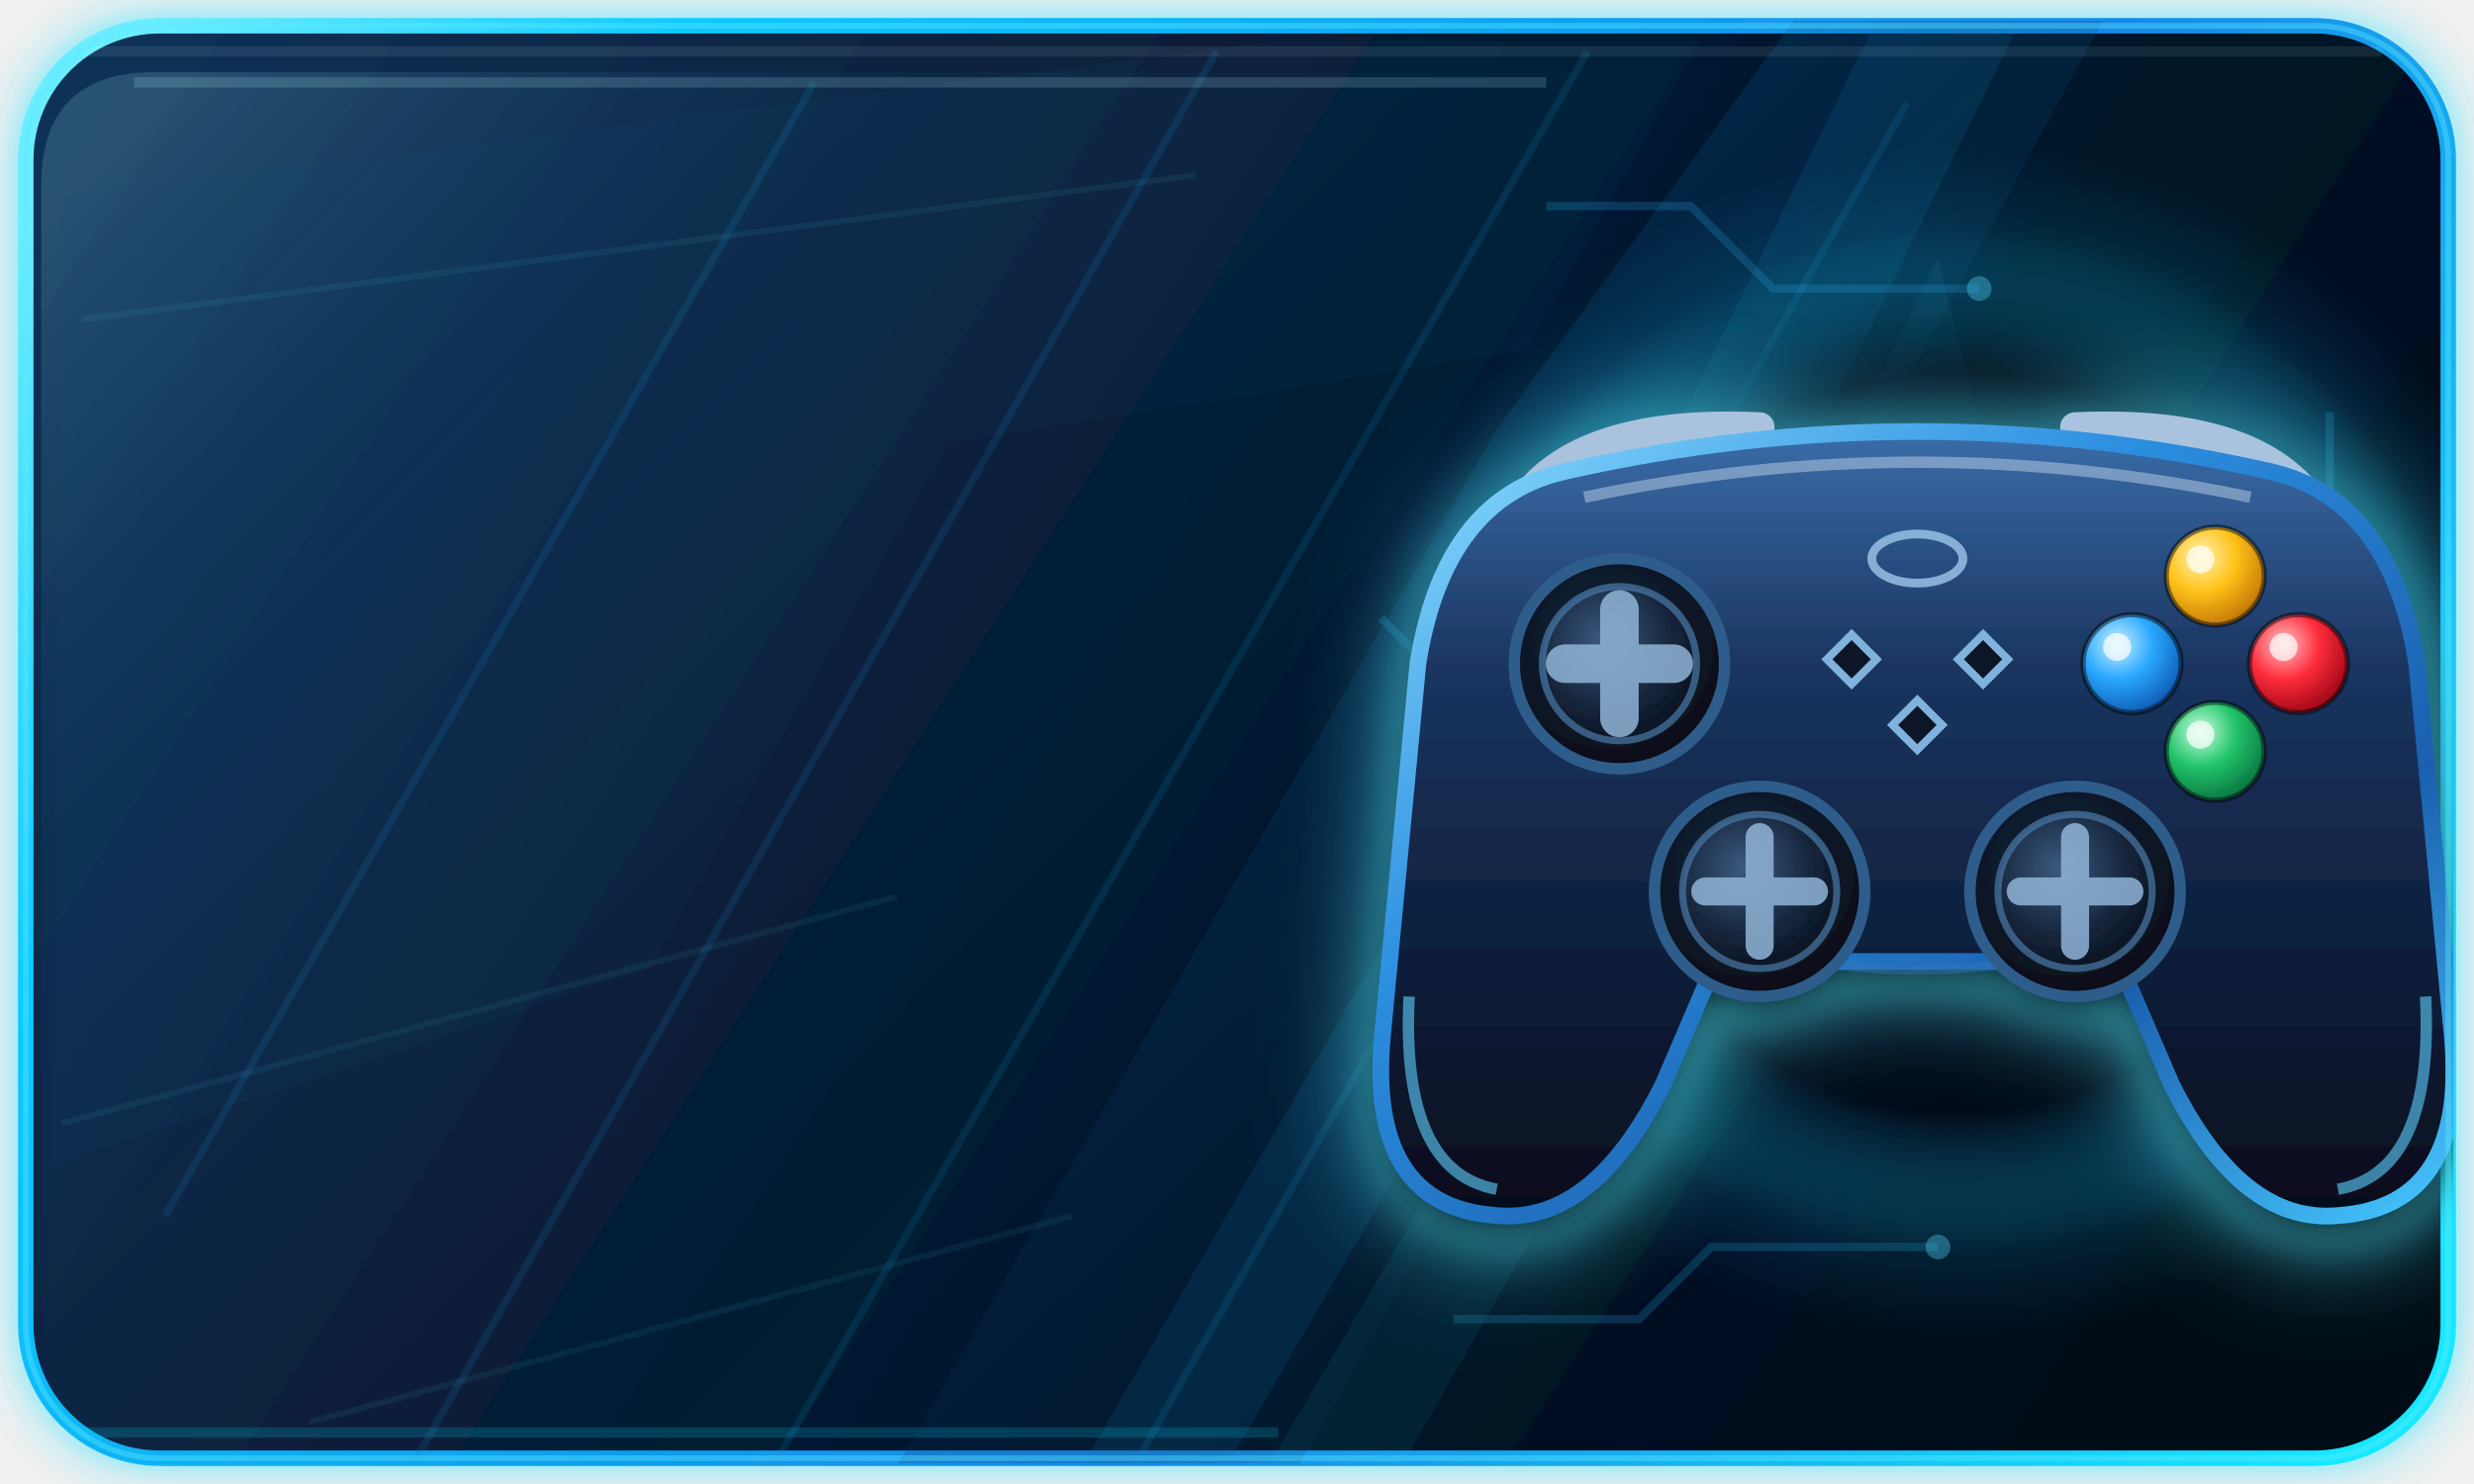
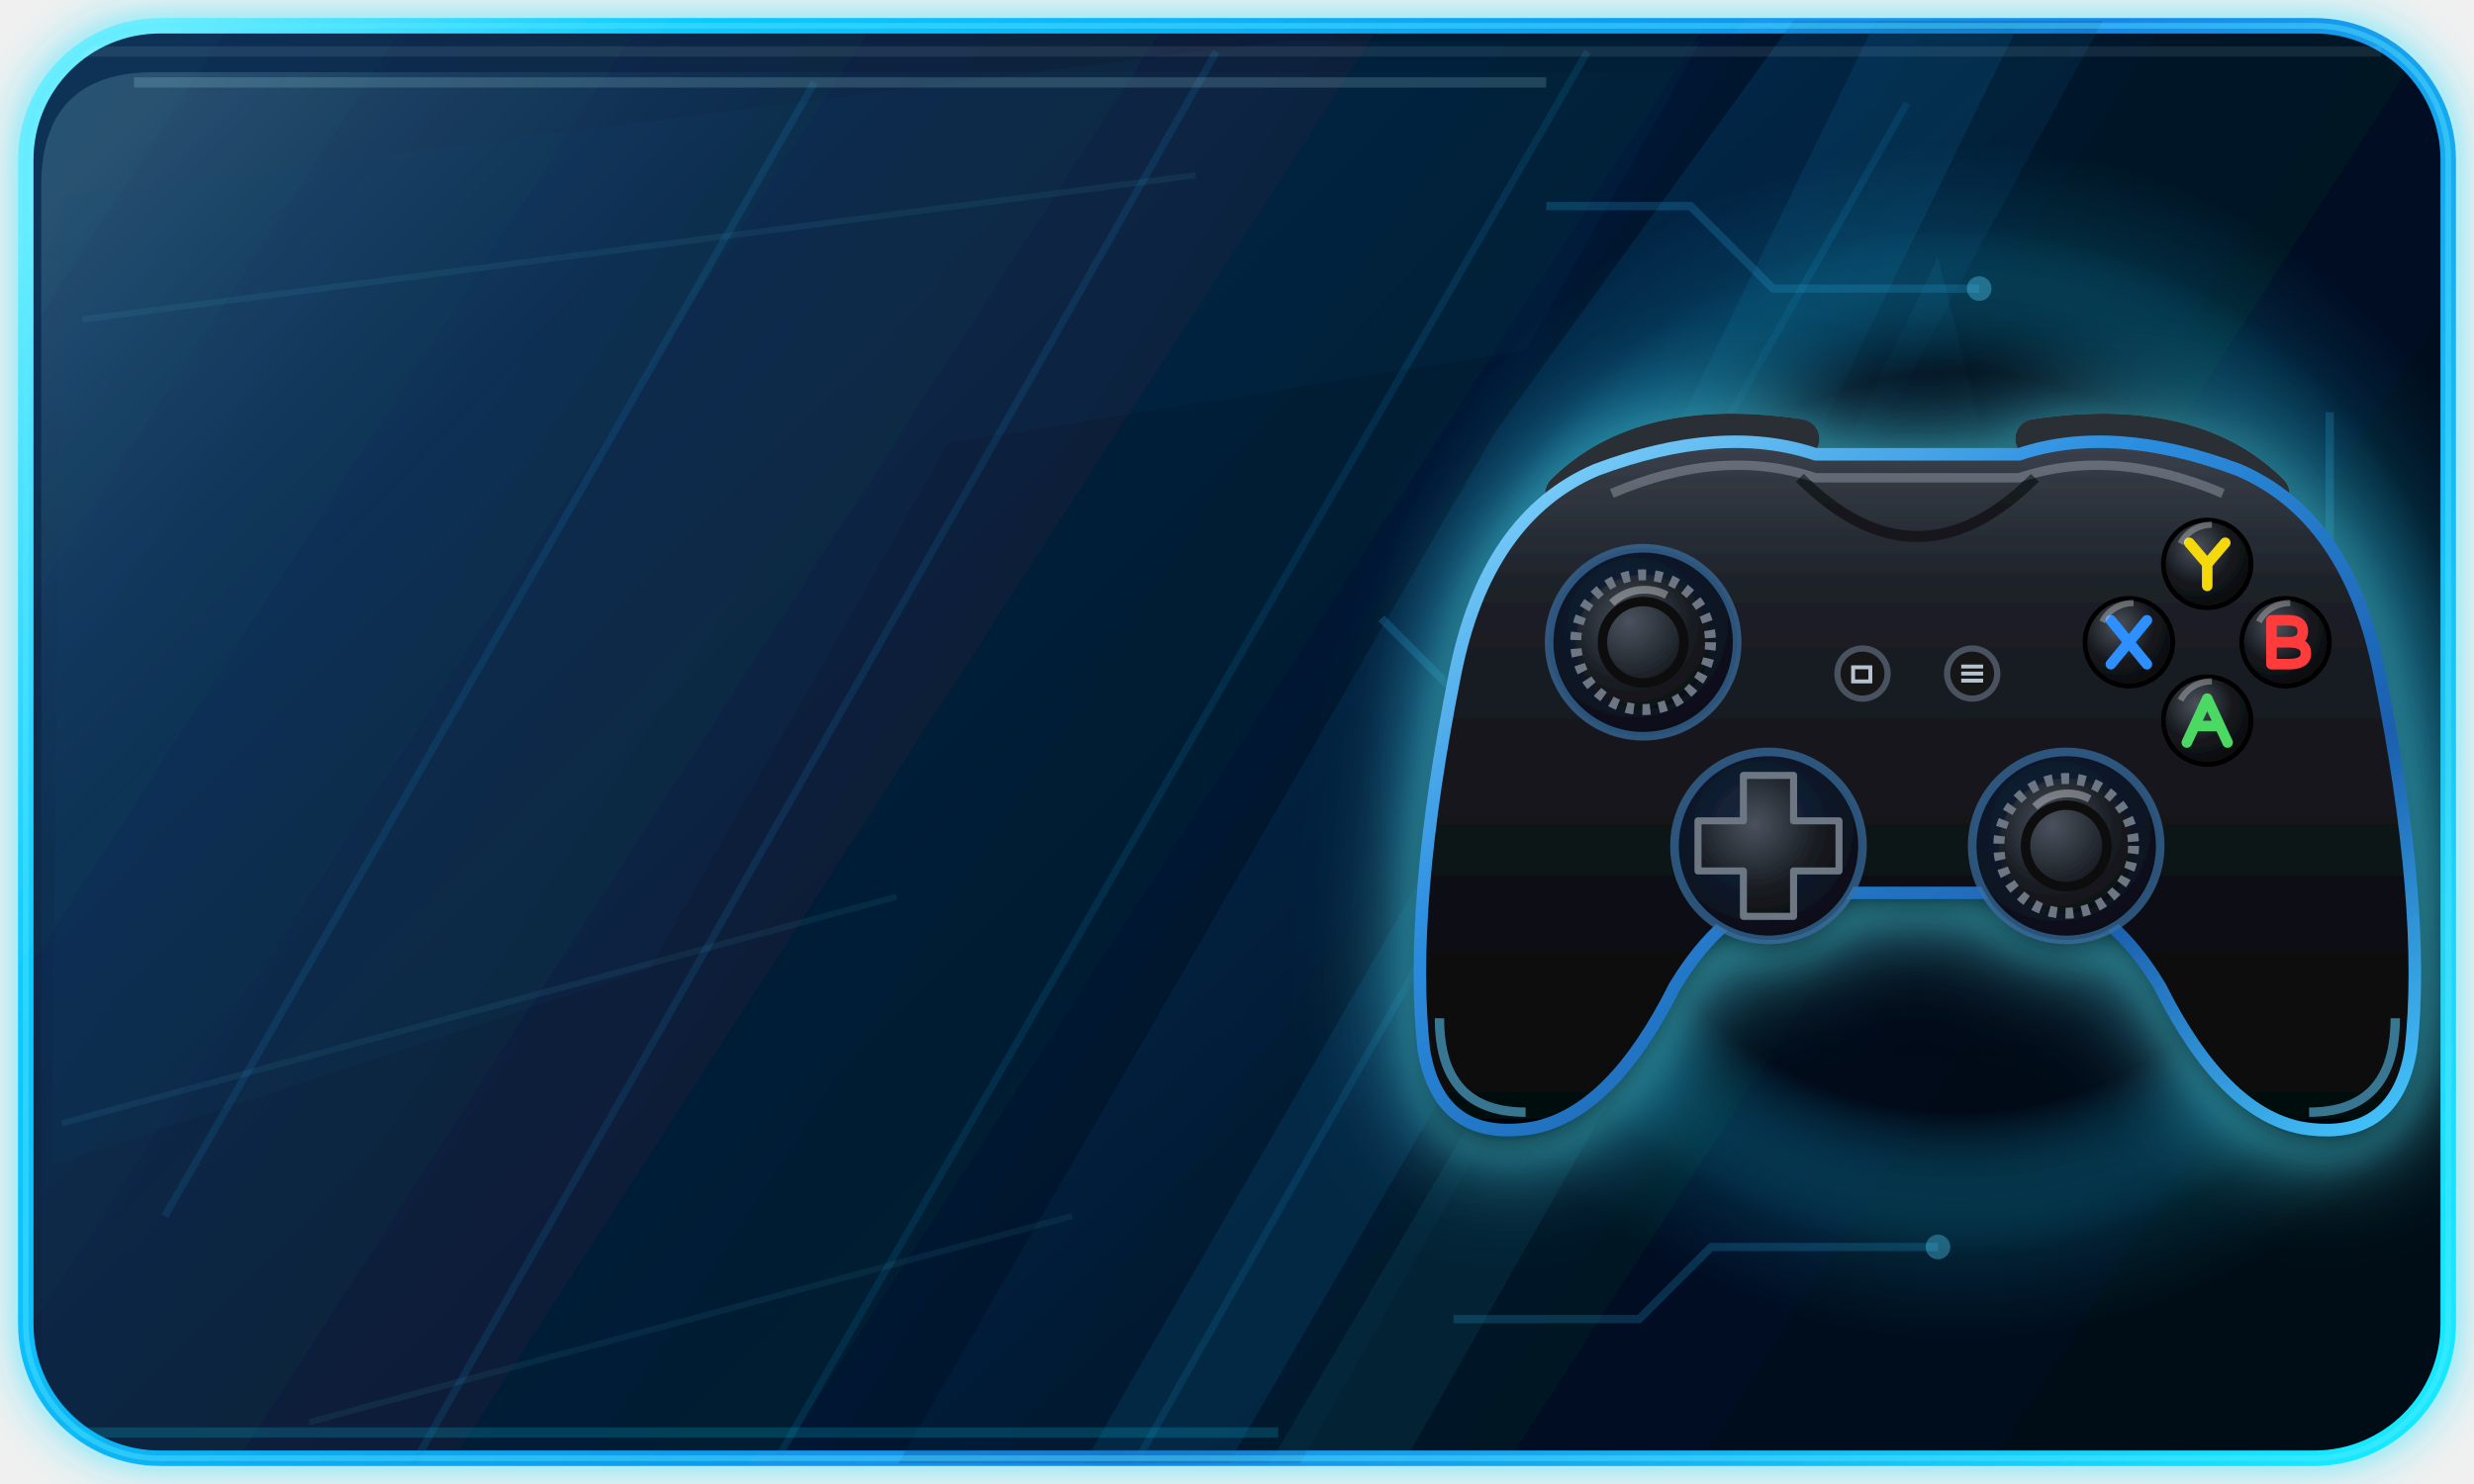
<svg xmlns="http://www.w3.org/2000/svg" viewBox="0 0 240 144" role="img" aria-label="Static Controller tile artwork">
  <defs>
    <linearGradient id="surface" x1="12" y1="5" x2="224" y2="142" gradientUnits="userSpaceOnUse">
      <stop stop-color="#0b3156" />
      <stop offset=".34" stop-color="#071f39" />
      <stop offset=".7" stop-color="#041326" />
      <stop offset="1" stop-color="#010813" />
    </linearGradient>
    <linearGradient id="rim" x1="16" y1="0" x2="225" y2="144" gradientUnits="userSpaceOnUse">
      <stop stop-color="#6beeff" />
      <stop offset=".18" stop-color="#08c8ff" />
      <stop offset=".62" stop-color="#1589e8" />
      <stop offset="1" stop-color="#18e8ff" />
    </linearGradient>
    <linearGradient id="glass" x1="18" y1="7" x2="132" y2="119" gradientUnits="userSpaceOnUse">
      <stop stop-color="#b7f8ff" stop-opacity=".16" />
      <stop offset=".28" stop-color="#0f89cf" stop-opacity=".06" />
      <stop offset="1" stop-color="#020b19" stop-opacity="0" />
    </linearGradient>
    <linearGradient id="panel" x1="113" y1="15" x2="229" y2="136" gradientUnits="userSpaceOnUse">
      <stop stop-color="#0b80c6" stop-opacity=".26" />
      <stop offset=".44" stop-color="#08345e" stop-opacity=".18" />
      <stop offset="1" stop-color="#03101f" stop-opacity=".02" />
    </linearGradient>
    <linearGradient id="accent" x1="0" y1="0" x2="1" y2="1">
      <stop stop-color="#e9feff" />
      <stop offset=".22" stop-color="#62f1ff" />
      <stop offset=".62" stop-color="#08aeea" />
      <stop offset="1" stop-color="#07519f" />
    </linearGradient>
    <linearGradient id="metal" x1="0" y1="0" x2="1" y2="1">
      <stop stop-color="#f5fdff" />
      <stop offset=".2" stop-color="#9bd8ef" />
      <stop offset=".55" stop-color="#31658a" />
      <stop offset="1" stop-color="#071627" />
    </linearGradient>
    <linearGradient id="green" x1="0" y1="0" x2="1" y2="1">
      <stop stop-color="#caffee" />
      <stop offset=".28" stop-color="#39f5b0" />
      <stop offset="1" stop-color="#00765c" />
    </linearGradient>
    <linearGradient id="danger" x1="0" y1="0" x2="1" y2="1">
      <stop stop-color="#fff4ed" />
      <stop offset=".22" stop-color="#ff725f" />
      <stop offset=".72" stop-color="#e31c35" />
      <stop offset="1" stop-color="#6e0718" />
    </linearGradient>
    <linearGradient id="gold" x1="0" y1="0" x2="1" y2="1">
      <stop stop-color="#fffbd1" />
      <stop offset=".3" stop-color="#ffe52e" />
      <stop offset="1" stop-color="#e87b00" />
    </linearGradient>
    <radialGradient id="orb">
      <stop stop-color="#16cfff" stop-opacity=".28" />
      <stop offset=".55" stop-color="#16cfff" stop-opacity=".09" />
      <stop offset="1" stop-color="#16cfff" stop-opacity="0" />
    </radialGradient>
    <filter id="outerGlow" x="-30%" y="-50%" width="160%" height="200%">
      <feGaussianBlur stdDeviation="2.3" result="b" />
      <feColorMatrix in="b" values="0 0 0 0 .02 0 0 0 0 .75 0 0 0 0 1 0 0 0 .72 0" result="c" />
      <feMerge>
        <feMergeNode in="c" />
        <feMergeNode in="SourceGraphic" />
      </feMerge>
    </filter>
    <filter id="glow" x="-80%" y="-80%" width="260%" height="260%">
      <feGaussianBlur stdDeviation="3" result="b" />
      <feMerge>
        <feMergeNode in="b" />
        <feMergeNode in="SourceGraphic" />
      </feMerge>
    </filter>
    <filter id="shadow" x="-80%" y="-80%" width="260%" height="260%">
      <feDropShadow dx="0" dy="2" stdDeviation="2" flood-color="#000711" flood-opacity=".95" />
    </filter>
    <linearGradient id="padBody" x1="0" y1="0" x2="0" y2="1">
-       <stop stop-color="#3a6ca8" />
-       <stop offset=".3" stop-color="#1a3560" />
-       <stop offset=".75" stop-color="#0c1a33" />
-       <stop offset="1" stop-color="#060d1c" />
+       <stop stop-color="#3a414c" />
+       <stop offset=".22" stop-color="#1c2027" />
+       <stop offset=".7" stop-color="#0d0f13" />
+       <stop offset="1" stop-color="#050608" />
    </linearGradient>
    <radialGradient id="halo" cx="190" cy="72" r="58" gradientUnits="userSpaceOnUse">
      <stop stop-color="#01050d" stop-opacity=".92" />
      <stop offset=".62" stop-color="#020a17" stop-opacity=".7" />
      <stop offset=".86" stop-color="#16cfff" stop-opacity=".1" />
      <stop offset="1" stop-color="#16cfff" stop-opacity="0" />
    </radialGradient>
    <filter id="bloom" x="-40%" y="-40%" width="180%" height="180%">
      <feGaussianBlur in="SourceAlpha" stdDeviation="4.5" result="b" />
      <feColorMatrix in="b" values="0 0 0 0 0.086 0 0 0 0 0.812 0 0 0 0 1.000 0 0 0 .75 0" result="c" />
      <feMerge>
        <feMergeNode in="c" />
        <feMergeNode in="SourceGraphic" />
      </feMerge>
    </filter>
    <linearGradient id="padRim" x1="0" y1="0" x2="1" y2="1">
      <stop stop-color="#8fe0ff" />
      <stop offset=".35" stop-color="#2d8fe0" />
      <stop offset=".7" stop-color="#1b5fae" />
      <stop offset="1" stop-color="#46c8ff" />
    </linearGradient>
    <radialGradient id="padWell" cx=".45" cy=".4" r=".7">
      <stop stop-color="#1a2c46" />
      <stop offset="1" stop-color="#03070f" />
    </radialGradient>
    <radialGradient id="padStick" cx=".4" cy=".35" r=".75">
      <stop stop-color="#3b5a80" />
      <stop offset=".6" stop-color="#15243a" />
      <stop offset="1" stop-color="#070d18" />
    </radialGradient>
    <radialGradient id="btnY" cx=".35" cy=".3" r=".8">
      <stop stop-color="#fff3b0" />
      <stop offset=".45" stop-color="#ffc21a" />
      <stop offset="1" stop-color="#b86a00" />
    </radialGradient>
    <radialGradient id="btnB" cx=".35" cy=".3" r=".8">
      <stop stop-color="#c9f1ff" />
      <stop offset=".45" stop-color="#2aa8ff" />
      <stop offset="1" stop-color="#0a4fa8" />
    </radialGradient>
    <radialGradient id="btnR" cx=".35" cy=".3" r=".8">
      <stop stop-color="#ffc4c4" />
      <stop offset=".45" stop-color="#ff2d3d" />
      <stop offset="1" stop-color="#8f0010" />
    </radialGradient>
    <radialGradient id="btnG" cx=".35" cy=".3" r=".8">
      <stop stop-color="#c8ffe0" />
      <stop offset=".45" stop-color="#22c46a" />
      <stop offset="1" stop-color="#05693a" />
+     </radialGradient>
+     <radialGradient id="padCap" cx=".4" cy=".35" r=".8">
+       <stop stop-color="#4a525e" />
+       <stop offset=".55" stop-color="#1a1e24" />
+       <stop offset="1" stop-color="#07080a" />
+     </radialGradient>
+     <radialGradient id="padFace" cx=".38" cy=".32" r=".8">
+       <stop stop-color="#4b525c" />
+       <stop offset=".5" stop-color="#16191e" />
+       <stop offset="1" stop-color="#040506" />
    </radialGradient>
    <clipPath id="clip">
      <rect x="2" y="2" width="236" height="140" rx="13" />
    </clipPath>
  </defs>
  <g filter="url(#outerGlow)">
    <rect x="2.5" y="2.5" width="235" height="139" rx="13" fill="url(#surface)" stroke="url(#rim)" stroke-width="1.5" />
  </g>
  <g clip-path="url(#clip)">
    <path d="M10 7H164L129 69 86 144H4V18Q4 7 15 7Z" fill="url(#glass)" />
    <path d="M6 19 124 4h41l-17 30L92 43 63 94 5 113Z" fill="#0b4f7d" opacity=".09" />
    <path d="M86 144 145 42 174 2h30l-31 57-48 85Z" fill="url(#panel)" />
    <path d="m104 144 57-99 21-43h14l-24 49-54 93Z" fill="#0e75ad" opacity=".16" />
    <path d="m122 144 47-80 19-39 4 16-15 29-42 74Z" fill="#21b9e7" opacity=".08" />
    <path d="M16 118 79 8M39 144 118 5M74 144l80-139M109 144 185 10" fill="none" stroke="#178ec2" stroke-opacity=".16" stroke-width=".7" />
    <path d="M8 31 116 17M6 109l81-22M30 138l74-20" fill="none" stroke="#5ae9ff" stroke-opacity=".07" stroke-width=".6" />
    <path d="M13 8h137" stroke="#c1fbff" stroke-opacity=".17" />
    <circle cx="190" cy="72" r="58" fill="url(#halo)" />
    <path d="M150 20h14l8 8h20M141 128h18l7-7h22M226 40v18l-6 6M134 60l9 9v16" fill="none" stroke="#2aa9e6" stroke-opacity=".22" stroke-width=".8" />
    <g fill="#57d8ff" fill-opacity=".35">
      <circle cx="192" cy="28" r="1.2" />
      <circle cx="188" cy="121" r="1.2" />
      <circle cx="220" cy="64" r="1.2" />
      <circle cx="143" cy="85" r="1.2" />
    </g>
    <g filter="url(#bloom)">
-       <g transform="translate(186 78) scale(.85) translate(-60 -48)">
+       <g transform="translate(186 76) scale(.76) translate(-65 -54)">
        <g filter="url(#shadow)">
-           <path d="M14 15Q20 4 42 5" fill="none" stroke="#a9c3df" stroke-width="3.4" stroke-linecap="round" />
-           <path d="M106 15Q100 4 78 5" fill="none" stroke="#a9c3df" stroke-width="3.4" stroke-linecap="round" />
-           <path d="M20 10Q60 1 100 10Q114 13 117 32L121 74Q123 94 108 95Q97 96 89 80L83 66H37L31 80Q23 96 12 95Q-3 94-1 74L3 32Q6 13 20 10Z" fill="url(#padBody)" stroke="url(#padRim)" stroke-width="1.9" />
-           <path d="M22 13Q60 5 98 13" fill="none" stroke="#e8f6ff" stroke-opacity=".38" stroke-width="1.3" />
-           <path d="M2 70Q1 90 12 92M118 70Q119 90 108 92" fill="none" stroke="#5fd0ff" stroke-opacity=".6" stroke-width="1.3" />
-           <path d="M40 64Q60 70 80 64" fill="none" stroke="#3d78b8" stroke-opacity=".35" stroke-width="1" />
-           <ellipse cx="60" cy="20" rx="5.2" ry="2.8" fill="none" stroke="#9fc6ea" stroke-opacity=".8" stroke-width="1" />
-           <g fill="#0b1628" stroke="#7fb2dd" stroke-width=".9">
-             <rect x="50.5" y="29.5" width="4" height="4" transform="rotate(45 52.5 31.5)" />
-             <rect x="65.5" y="29.5" width="4" height="4" transform="rotate(45 67.5 31.5)" />
-             <rect x="58" y="37" width="4" height="4" transform="rotate(45 60 39)" />
-           </g>
-           <circle cx="26" cy="32" r="12" fill="url(#padWell)" stroke="#2f5d8c" stroke-width="1.3" />
-           <circle cx="26" cy="32" r="8.8" fill="url(#padStick)" stroke="#4b79a8" stroke-opacity=".7" stroke-width=".8" />
-           <path d="M26 25.8v12.4M19.8 32h12.4" stroke="#8fb4d6" stroke-opacity=".85" stroke-width="4.4" stroke-linecap="round" />
-           <circle cx="42" cy="58" r="12" fill="url(#padWell)" stroke="#2f5d8c" stroke-width="1.3" />
-           <circle cx="42" cy="58" r="8.8" fill="url(#padStick)" stroke="#4b79a8" stroke-opacity=".7" stroke-width=".8" />
-           <path d="M42 51.8v12.4M35.8 58h12.4" stroke="#8fb4d6" stroke-opacity=".85" stroke-width="3.2" stroke-linecap="round" />
-           <circle cx="78" cy="58" r="12" fill="url(#padWell)" stroke="#2f5d8c" stroke-width="1.3" />
-           <circle cx="78" cy="58" r="8.8" fill="url(#padStick)" stroke="#4b79a8" stroke-opacity=".7" stroke-width=".8" />
-           <path d="M78 51.8v12.4M71.8 58h12.4" stroke="#8fb4d6" stroke-opacity=".85" stroke-width="3.2" stroke-linecap="round" />
-           <circle cx="94" cy="22" r="5.6" fill="url(#btnY)" stroke="#000" stroke-opacity=".45" stroke-width=".6" />
-           <circle cx="92.3" cy="20.1" r="1.6" fill="#fff" fill-opacity=".7" />
-           <circle cx="84.5" cy="32" r="5.6" fill="url(#btnB)" stroke="#000" stroke-opacity=".45" stroke-width=".6" />
-           <circle cx="82.8" cy="30.1" r="1.6" fill="#fff" fill-opacity=".7" />
-           <circle cx="103.5" cy="32" r="5.6" fill="url(#btnR)" stroke="#000" stroke-opacity=".45" stroke-width=".6" />
-           <circle cx="101.8" cy="30.1" r="1.6" fill="#fff" fill-opacity=".7" />
-           <circle cx="94" cy="42" r="5.6" fill="url(#btnG)" stroke="#000" stroke-opacity=".45" stroke-width=".6" />
-           <circle cx="92.3" cy="40.1" r="1.6" fill="#fff" fill-opacity=".7" />
+           <path d="M20 17Q30 7 50 10M110 17Q100 7 80 10" fill="none" stroke="#2a2f36" stroke-width="5" stroke-linecap="round" />
+           <path d="M24 14Q40 8 52 12H78Q90 8 106 14Q120 20 124 40Q130 70 128 88Q126 100 114 98Q104 96 96 80Q90 70 82 68H48Q40 70 34 80Q26 96 16 98Q4 100 2 88Q0 70 6 40Q10 20 24 14Z" fill="url(#padBody)" stroke="url(#padRim)" stroke-width="1.6" />
+           <path d="M26 17Q40 11 52 15H78Q90 11 104 17" fill="none" stroke="#dfe9f5" stroke-opacity=".28" stroke-width="1.2" />
+           <path d="M50 15Q65 30 80 15" fill="none" stroke="#000" stroke-opacity=".5" stroke-width="1.4" />
+           <path d="M4 84Q4 96 15 96M126 84Q126 96 115 96" fill="none" stroke="#5fd0ff" stroke-opacity=".55" stroke-width="1.2" />
+           <circle cx="30" cy="36" r="12" fill="url(#padWell)" stroke="#3b6fa3" stroke-opacity=".7" stroke-width="1.1" />
+           <circle cx="30" cy="36" r="8.6" fill="url(#padCap)" stroke="#6d7784" stroke-width="1.4" stroke-dasharray="1 1.1" />
+           <circle cx="30" cy="36" r="5.2" fill="none" stroke="#0a0c0f" stroke-width="1.2" />
+           <path d="M26 31a6 6 0 0 1 7 -1" fill="none" stroke="#fff" stroke-opacity=".35" stroke-width="1" />
+           <circle cx="46" cy="62" r="12" fill="url(#padWell)" stroke="#3b6fa3" stroke-opacity=".7" stroke-width="1.1" />
+           <path d="M42.8 53h6.4v5.8h5.8v6.4h-5.8v5.8h-6.4v-5.8h-5.8v-6.4h5.8Z" fill="url(#padCap)" stroke="#6d7784" stroke-width=".9" stroke-linejoin="round" />
+           <circle cx="84" cy="62" r="12" fill="url(#padWell)" stroke="#3b6fa3" stroke-opacity=".7" stroke-width="1.1" />
+           <circle cx="84" cy="62" r="8.6" fill="url(#padCap)" stroke="#6d7784" stroke-width="1.4" stroke-dasharray="1 1.1" />
+           <circle cx="84" cy="62" r="5.2" fill="none" stroke="#0a0c0f" stroke-width="1.2" />
+           <path d="M80 57a6 6 0 0 1 7 -1" fill="none" stroke="#fff" stroke-opacity=".35" stroke-width="1" />
+           <circle cx="58" cy="40" r="3.2" fill="#121418" stroke="#4a525e" stroke-width=".8" />
+           <circle cx="72" cy="40" r="3.2" fill="#121418" stroke="#4a525e" stroke-width=".8" />
+           <path d="M56.8 39.2h2.2v1.8h-2.2ZM70.6 39.1h2.8M70.6 40h2.8M70.6 40.9h2.8" fill="none" stroke="#b7c2cf" stroke-width=".5" />
+           <circle cx="102" cy="26" r="5.6" fill="url(#padFace)" stroke="#000" stroke-width=".6" />
+           <path d="M-2.3 -2.7L0 0L2.3 -2.7M0 0V2.8" transform="translate(102 26)" fill="none" stroke="#f5d90a" stroke-width="1.35" stroke-linecap="round" stroke-linejoin="round" />
+           <path d="M98.6 23.4a4.4 4.4 0 0 1 4 -2.4" fill="none" stroke="#fff" stroke-opacity=".3" stroke-width=".8" />
+           <circle cx="92" cy="36" r="5.6" fill="url(#padFace)" stroke="#000" stroke-width=".6" />
+           <path d="M-2.3 -2.8L2.3 2.8M2.3 -2.8L-2.3 2.8" transform="translate(92 36)" fill="none" stroke="#2f8fff" stroke-width="1.35" stroke-linecap="round" stroke-linejoin="round" />
+           <path d="M88.6 33.4a4.4 4.4 0 0 1 4 -2.4" fill="none" stroke="#fff" stroke-opacity=".3" stroke-width=".8" />
+           <circle cx="112" cy="36" r="5.6" fill="url(#padFace)" stroke="#000" stroke-width=".6" />
+           <path d="M-1.8 2.8V-2.8H0.4Q2.2 -2.8 2.2 -1.4Q2.2 0 0.4 0H-1.8M0.4 0Q2.6 0 2.6 1.4Q2.6 2.8 0.4 2.8H-1.8" transform="translate(112 36)" fill="none" stroke="#ff3b3b" stroke-width="1.35" stroke-linecap="round" stroke-linejoin="round" />
+           <path d="M108.6 33.4a4.4 4.4 0 0 1 4 -2.4" fill="none" stroke="#fff" stroke-opacity=".3" stroke-width=".8" />
+           <circle cx="102" cy="46" r="5.6" fill="url(#padFace)" stroke="#000" stroke-width=".6" />
+           <path d="M-2.6 2.8L0 -2.8L2.6 2.8M-1.5 0.7H1.5" transform="translate(102 46)" fill="none" stroke="#4cd964" stroke-width="1.35" stroke-linecap="round" stroke-linejoin="round" />
+           <path d="M98.6 43.4a4.4 4.4 0 0 1 4 -2.4" fill="none" stroke="#fff" stroke-opacity=".3" stroke-width=".8" />
        </g>
      </g>
    </g>
    <path d="M5 139h119" stroke="#0ad8ff" stroke-opacity=".18" />
    <path d="M8 5h223" stroke="#d9fdff" stroke-opacity=".09" />
  </g>
  <rect x="2.5" y="2.5" width="235" height="139" rx="13" fill="none" stroke="#60eaff" stroke-opacity=".38" stroke-width=".55" />
</svg>
